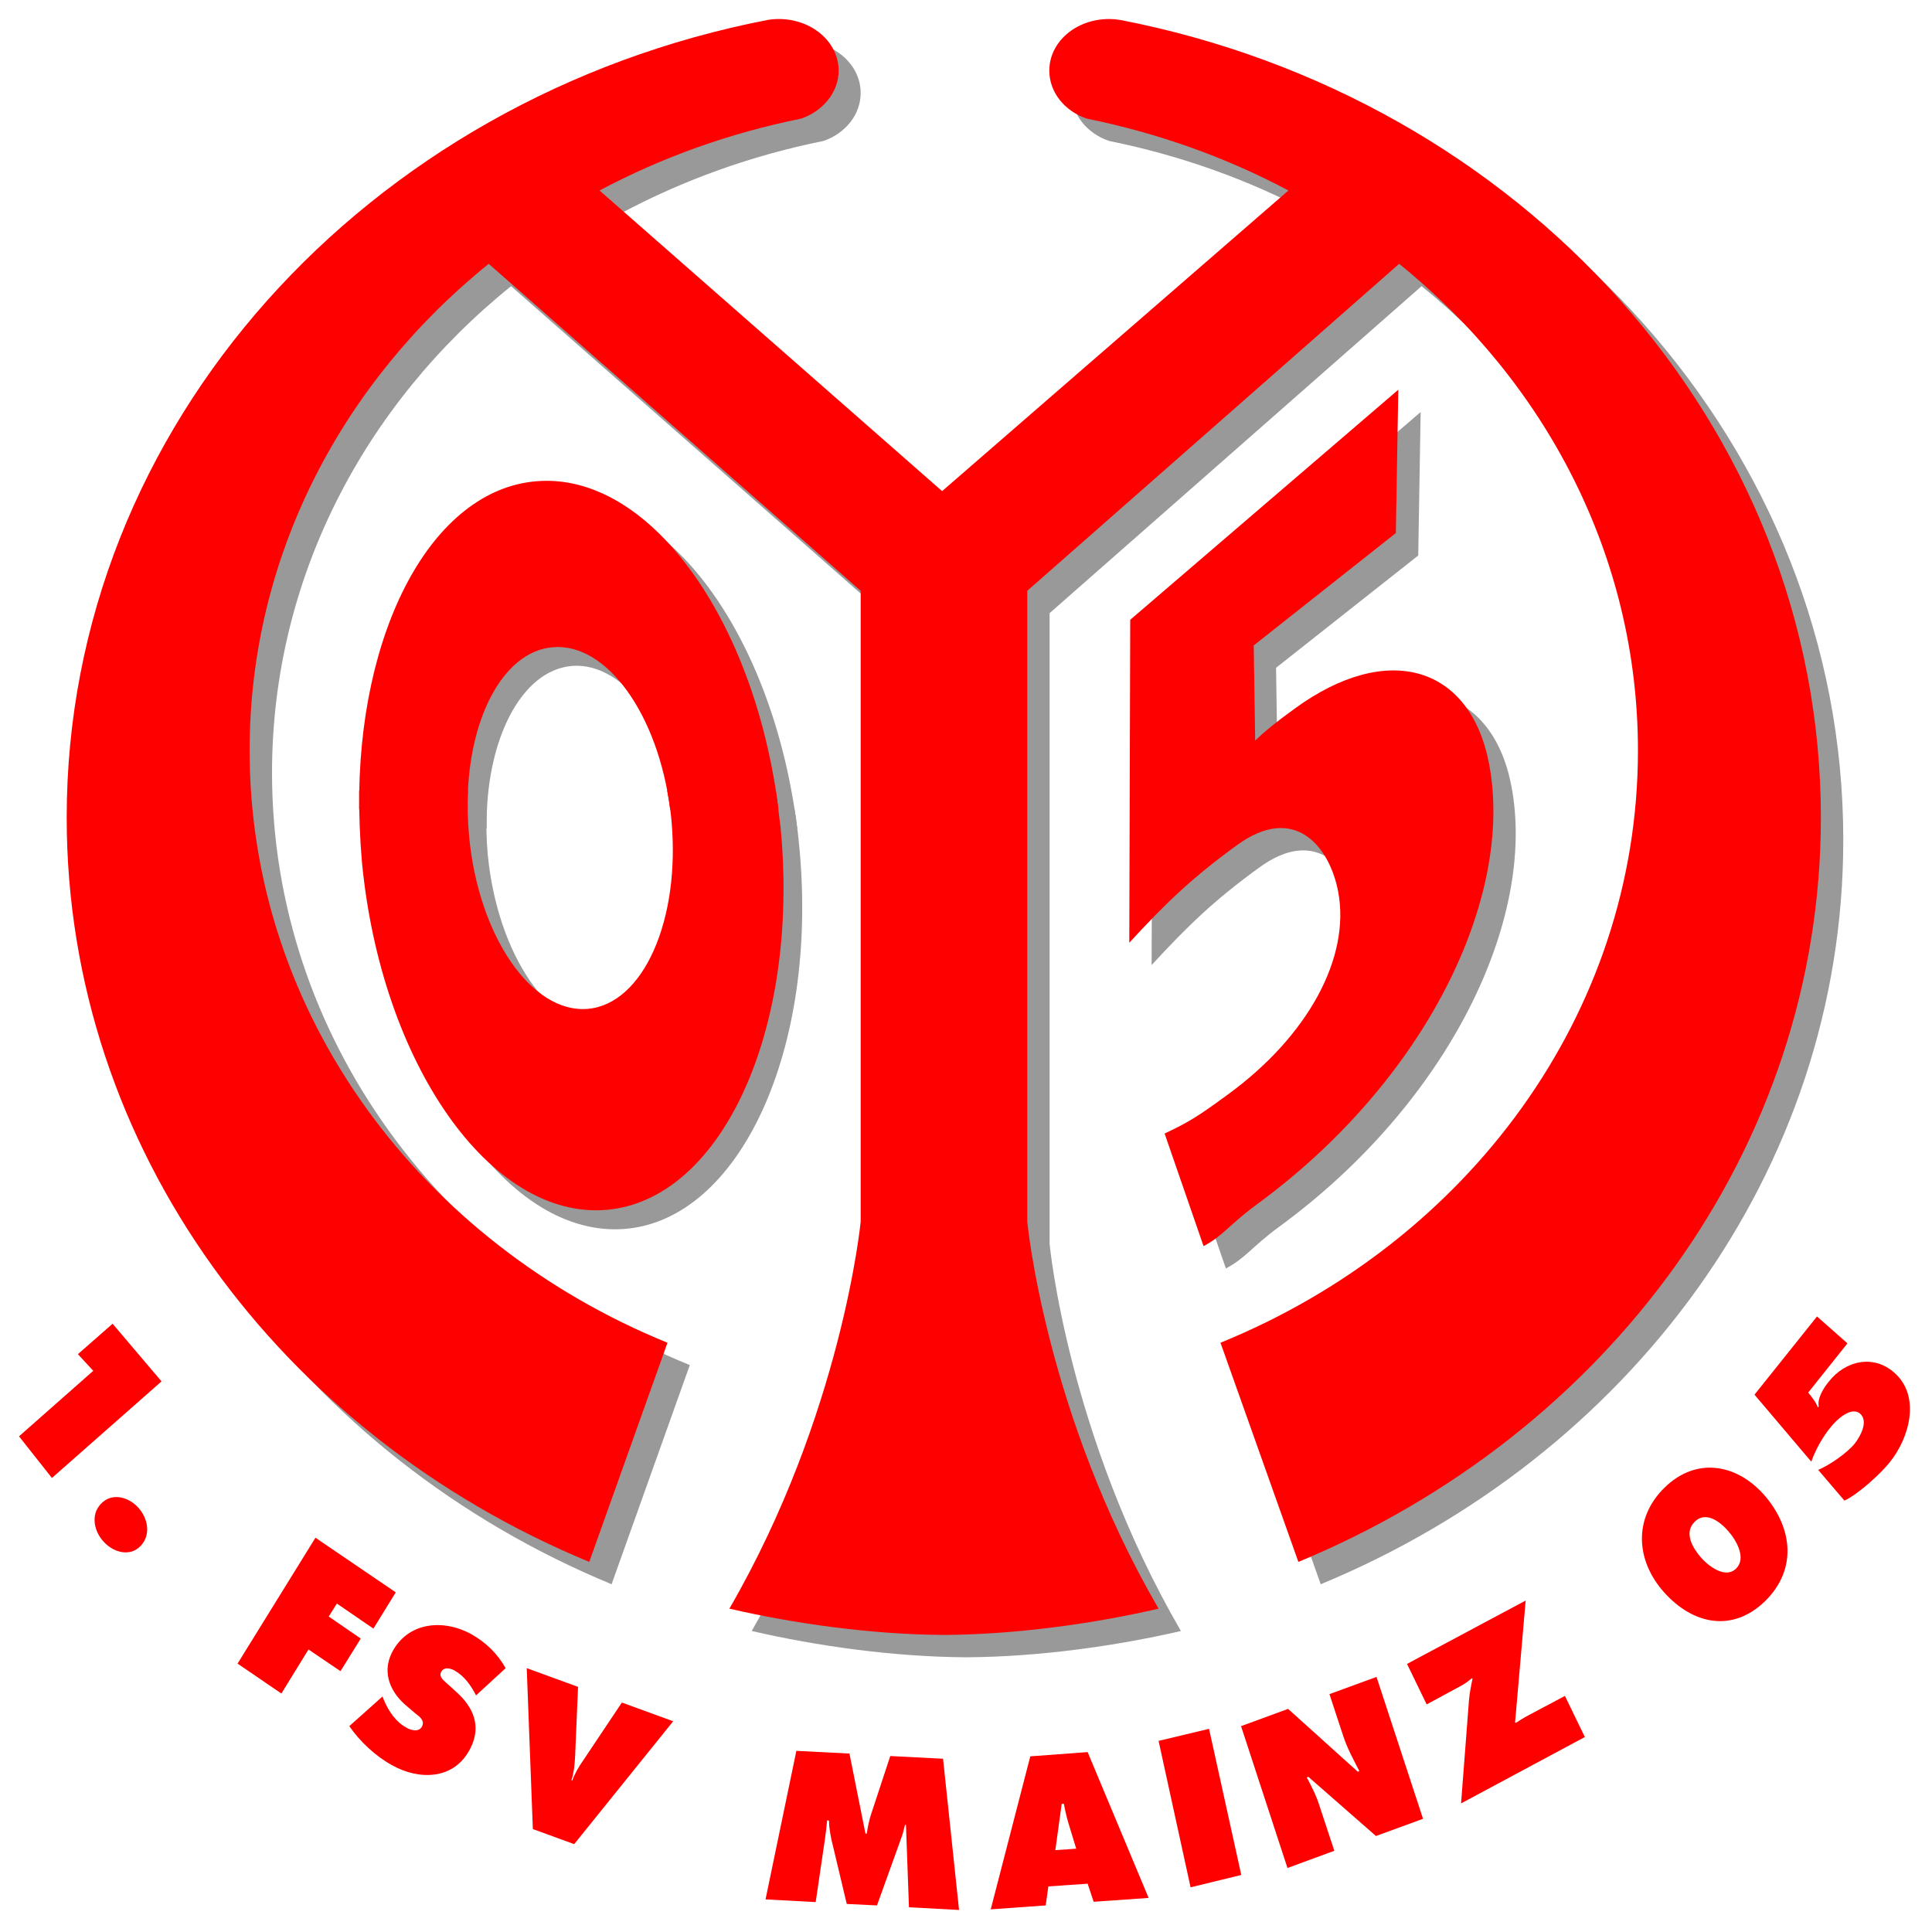
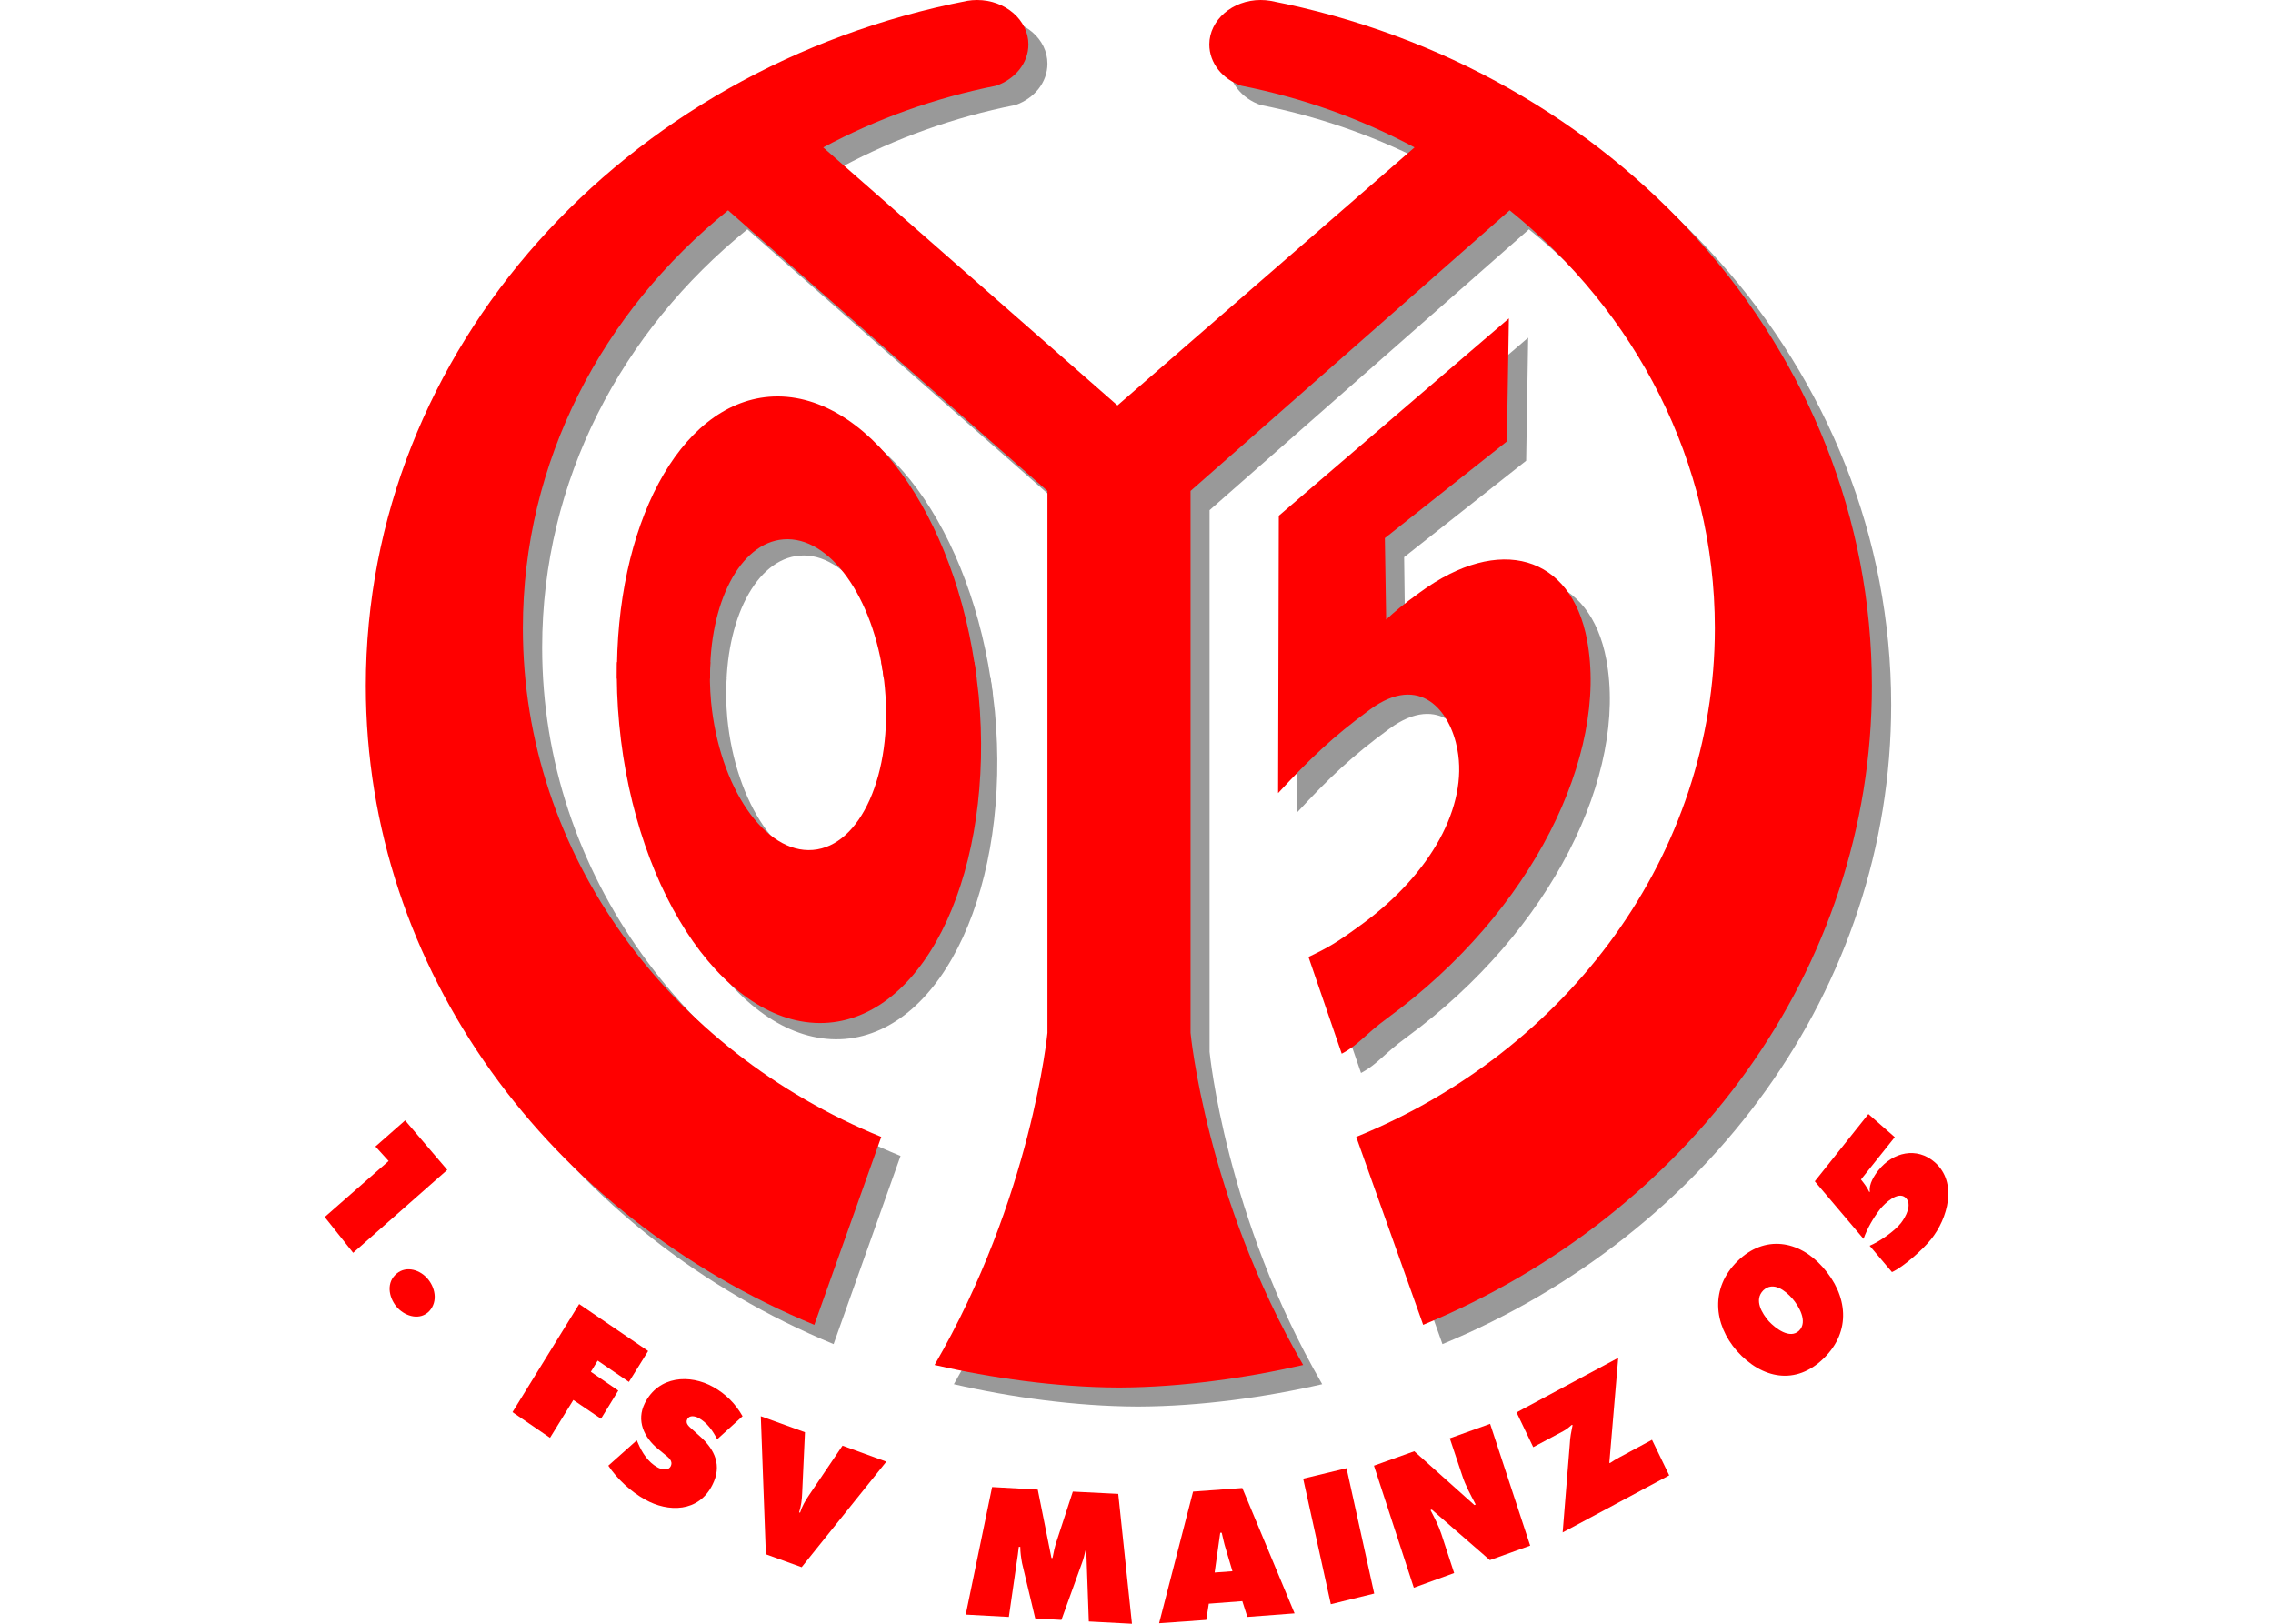
- <svg xmlns="http://www.w3.org/2000/svg" width="25pt" height="25pt" viewBox="0 0 25 25" version="1.1">
+ <svg xmlns="http://www.w3.org/2000/svg" width="35pt" height="25pt" viewBox="0 0 35 25" version="1.1">
  <g id="surface1">
-     <path style=" stroke:none;fill-rule:evenodd;fill:rgb(60%,60%,60%);fill-opacity:1;" d="M 17.09 20.5 C 21.074 18.852 23.852 15.16 23.852 10.867 C 23.852 5.789 19.961 1.551 14.785 0.547 C 14.734 0.539 14.688 0.535 14.637 0.535 C 14.211 0.535 13.867 0.832 13.867 1.203 C 13.867 1.484 14.066 1.727 14.352 1.824 C 15.281 2.012 16.16 2.328 16.961 2.754 L 12.48 6.645 L 8.047 2.754 C 8.848 2.328 9.723 2.012 10.656 1.824 C 10.938 1.727 11.137 1.484 11.137 1.203 C 11.137 0.832 10.793 0.535 10.367 0.535 C 10.316 0.535 10.27 0.539 10.223 0.547 C 5.043 1.551 1.152 5.789 1.152 10.867 C 1.152 15.16 3.93 18.852 7.914 20.5 L 8.926 17.664 C 5.742 16.367 3.52 13.422 3.52 10 C 3.52 7.488 4.715 5.234 6.613 3.703 L 11.426 7.934 C 11.426 7.934 11.426 16.23 11.426 16.098 C 11.426 16.098 11.188 18.582 9.727 21.105 C 10.574 21.301 11.562 21.438 12.48 21.445 L 12.527 21.445 C 13.441 21.438 14.434 21.301 15.281 21.105 C 13.816 18.582 13.582 16.098 13.582 16.098 C 13.582 16.23 13.582 7.934 13.582 7.934 L 18.395 3.703 C 20.289 5.234 21.484 7.488 21.484 10 C 21.484 13.422 19.266 16.367 16.082 17.664 Z M 17.09 20.5 " />
-     <path style=" stroke:none;fill-rule:evenodd;fill:rgb(60%,60%,60%);fill-opacity:1;" d="M 4.895 10.719 C 4.867 8.422 5.828 6.578 7.191 6.469 C 8.637 6.352 10.008 8.234 10.316 10.719 L 8.914 10.719 C 8.762 9.492 8.098 8.562 7.402 8.617 C 6.742 8.672 6.281 9.582 6.297 10.719 Z M 4.895 10.719 " />
-     <path style=" stroke:none;fill-rule:evenodd;fill:rgb(60%,60%,60%);fill-opacity:1;" d="M 4.93 11.402 C 4.898 11.086 4.887 10.773 4.895 10.469 L 6.301 10.469 C 6.289 10.66 6.293 10.859 6.312 11.062 C 6.438 12.355 7.121 13.355 7.844 13.297 C 8.566 13.242 9.055 12.145 8.93 10.852 C 8.918 10.723 8.898 10.594 8.875 10.469 L 10.281 10.469 C 10.309 10.633 10.328 10.797 10.344 10.969 C 10.59 13.57 9.578 15.781 8.086 15.902 C 6.59 16.023 5.176 14.008 4.93 11.402 Z M 4.93 11.402 " />
-     <path style=" stroke:none;fill-rule:evenodd;fill:rgb(60%,60%,60%);fill-opacity:1;" d="M 19.559 10.18 C 19.32 8.906 18.246 8.578 17.039 9.461 C 16.781 9.648 16.664 9.746 16.531 9.871 L 16.512 8.641 L 18.352 7.188 L 18.383 5.332 L 14.914 8.309 L 14.902 12.488 C 15.379 11.969 15.723 11.641 16.293 11.227 C 17.047 10.676 17.496 11.25 17.605 11.828 C 17.766 12.684 17.211 13.699 16.176 14.453 C 15.777 14.746 15.664 14.812 15.359 14.957 L 15.863 16.414 C 16.121 16.277 16.199 16.133 16.551 15.875 C 18.746 14.27 19.883 11.902 19.559 10.18 Z M 19.559 10.18 " />
-     <path style=" stroke:none;fill-rule:evenodd;fill:rgb(100%,0%,0%);fill-opacity:1;" d="M 16.801 20.211 C 20.785 18.562 23.562 14.871 23.562 10.578 C 23.562 5.5 19.672 1.262 14.496 0.258 C 14.445 0.25 14.398 0.246 14.352 0.246 C 13.922 0.246 13.578 0.543 13.578 0.914 C 13.578 1.195 13.777 1.438 14.062 1.535 C 14.992 1.723 15.871 2.039 16.672 2.465 L 12.191 6.355 L 7.758 2.465 C 8.559 2.039 9.434 1.723 10.367 1.535 C 10.648 1.438 10.852 1.195 10.852 0.914 C 10.852 0.543 10.504 0.246 10.078 0.246 C 10.027 0.246 9.98 0.25 9.934 0.258 C 4.754 1.262 0.863 5.5 0.863 10.578 C 0.863 14.871 3.641 18.562 7.625 20.211 L 8.637 17.375 C 5.453 16.078 3.23 13.133 3.23 9.711 C 3.23 7.199 4.426 4.945 6.324 3.414 L 11.137 7.645 C 11.137 7.645 11.137 15.941 11.137 15.809 C 11.137 15.809 10.898 18.293 9.438 20.816 C 10.285 21.012 11.273 21.148 12.191 21.156 L 12.238 21.156 C 13.152 21.148 14.145 21.012 14.992 20.816 C 13.527 18.293 13.293 15.809 13.293 15.809 C 13.293 15.941 13.293 7.645 13.293 7.645 L 18.105 3.414 C 20 4.945 21.195 7.199 21.195 9.711 C 21.195 13.133 18.977 16.078 15.793 17.375 Z M 16.801 20.211 " />
-     <path style=" stroke:none;fill-rule:evenodd;fill:rgb(100%,0%,0%);fill-opacity:1;" d="M 19.27 9.891 C 19.031 8.617 17.957 8.289 16.75 9.172 C 16.492 9.359 16.375 9.457 16.242 9.582 L 16.223 8.352 L 18.062 6.898 L 18.094 5.043 L 14.625 8.02 L 14.613 12.199 C 15.09 11.68 15.434 11.352 16.004 10.938 C 16.758 10.387 17.207 10.961 17.316 11.539 C 17.477 12.395 16.922 13.41 15.887 14.164 C 15.488 14.457 15.375 14.523 15.07 14.668 L 15.574 16.125 C 15.832 15.988 15.91 15.844 16.262 15.586 C 18.457 13.98 19.594 11.613 19.27 9.891 Z M 19.27 9.891 " />
-     <path style=" stroke:none;fill-rule:evenodd;fill:rgb(100%,0%,0%);fill-opacity:1;" d="M 4.648 10.473 C 4.621 8.176 5.582 6.336 6.945 6.227 C 8.391 6.109 9.762 7.992 10.074 10.473 L 8.672 10.473 C 8.516 9.246 7.852 8.316 7.156 8.375 C 6.5 8.426 6.035 9.336 6.051 10.473 Z M 4.648 10.473 " />
-     <path style=" stroke:none;fill-rule:evenodd;fill:rgb(100%,0%,0%);fill-opacity:1;" d="M 4.684 11.16 C 4.656 10.84 4.645 10.527 4.648 10.227 L 6.055 10.227 C 6.047 10.414 6.051 10.613 6.07 10.82 C 6.191 12.113 6.879 13.113 7.602 13.055 C 8.324 12.996 8.809 11.902 8.688 10.609 C 8.676 10.477 8.656 10.348 8.633 10.227 L 10.039 10.227 C 10.062 10.387 10.082 10.555 10.102 10.723 C 10.348 13.328 9.336 15.535 7.84 15.656 C 6.344 15.777 4.934 13.762 4.684 11.16 Z M 4.684 11.16 " />
-     <path style=" stroke:none;fill-rule:nonzero;fill:rgb(100%,0%,0%);fill-opacity:1;" d="M 1.008 17.523 L 1.207 17.738 L 0.246 18.586 L 0.672 19.125 L 2.09 17.875 L 1.457 17.129 Z M 1.008 17.523 " />
-     <path style=" stroke:none;fill-rule:nonzero;fill:rgb(100%,0%,0%);fill-opacity:1;" d="M 1.781 19.5 C 1.656 19.367 1.441 19.312 1.305 19.461 C 1.168 19.605 1.219 19.824 1.348 19.957 C 1.473 20.09 1.684 20.148 1.82 20.004 C 1.961 19.855 1.91 19.633 1.781 19.5 Z M 1.781 19.5 " />
-     <path style=" stroke:none;fill-rule:nonzero;fill:rgb(100%,0%,0%);fill-opacity:1;" d="M 3.074 21.527 L 3.641 21.914 L 3.992 21.344 L 4.406 21.625 L 4.668 21.203 L 4.254 20.918 L 4.359 20.75 L 4.832 21.074 L 5.121 20.605 L 4.082 19.898 Z M 3.074 21.527 " />
-     <path style=" stroke:none;fill-rule:nonzero;fill:rgb(100%,0%,0%);fill-opacity:1;" d="M 4.52 22.336 C 4.656 22.535 4.863 22.727 5.07 22.84 C 5.422 23.039 5.879 23.035 6.086 22.625 C 6.234 22.336 6.125 22.09 5.902 21.891 L 5.785 21.785 C 5.746 21.75 5.676 21.699 5.707 21.637 C 5.742 21.566 5.828 21.586 5.883 21.617 C 6.008 21.688 6.094 21.809 6.16 21.938 L 6.543 21.586 C 6.434 21.395 6.289 21.254 6.102 21.148 C 5.746 20.949 5.277 20.98 5.07 21.387 C 4.938 21.656 5.059 21.91 5.27 22.082 L 5.375 22.172 C 5.426 22.211 5.5 22.262 5.461 22.34 C 5.422 22.418 5.316 22.391 5.258 22.355 C 5.121 22.281 5.027 22.141 4.965 21.992 L 4.949 21.953 Z M 4.52 22.336 " />
-     <path style=" stroke:none;fill-rule:nonzero;fill:rgb(100%,0%,0%);fill-opacity:1;" d="M 8.047 22.031 L 7.543 22.785 C 7.488 22.863 7.438 22.949 7.406 23.039 L 7.395 23.035 C 7.426 22.941 7.434 22.848 7.441 22.746 L 7.48 21.828 L 6.816 21.586 L 6.895 23.668 L 7.43 23.863 L 8.711 22.273 Z M 8.047 22.031 " />
-     <path style=" stroke:none;fill-rule:nonzero;fill:rgb(100%,0%,0%);fill-opacity:1;" d="M 9.906 24.578 L 10.555 24.613 L 10.676 23.789 C 10.688 23.711 10.695 23.633 10.703 23.555 L 10.727 23.559 C 10.727 23.641 10.742 23.719 10.758 23.801 L 10.957 24.637 L 11.348 24.656 L 11.656 23.801 C 11.68 23.742 11.695 23.676 11.711 23.613 L 11.723 23.613 L 11.762 24.68 L 12.41 24.715 L 12.203 22.758 L 11.52 22.723 L 11.273 23.473 C 11.246 23.551 11.23 23.641 11.215 23.727 L 11.199 23.727 L 10.992 22.691 L 10.305 22.656 Z M 9.906 24.578 " />
-     <path style=" stroke:none;fill-rule:evenodd;fill:rgb(100%,0%,0%);fill-opacity:1;" d="M 13.566 24.41 L 14.074 24.375 L 14.152 24.609 L 14.863 24.559 L 14.074 22.672 L 13.332 22.727 L 12.82 24.707 L 13.531 24.656 Z M 13.656 23.941 L 13.738 23.344 L 13.766 23.34 C 13.781 23.422 13.801 23.508 13.824 23.586 L 13.926 23.922 Z M 13.656 23.941 " />
-     <path style=" stroke:none;fill-rule:nonzero;fill:rgb(100%,0%,0%);fill-opacity:1;" d="M 15.406 24.422 L 16.062 24.262 L 15.645 22.371 L 14.992 22.527 Z M 15.406 24.422 " />
-     <path style=" stroke:none;fill-rule:nonzero;fill:rgb(100%,0%,0%);fill-opacity:1;" d="M 16.66 24.172 L 17.266 23.949 L 17.07 23.355 C 17.031 23.23 16.973 23.121 16.91 23 L 16.93 22.992 L 17.805 23.758 L 18.414 23.535 L 17.812 21.699 L 17.203 21.922 L 17.383 22.469 C 17.434 22.625 17.516 22.773 17.59 22.918 L 17.57 22.926 L 16.668 22.113 L 16.059 22.336 Z M 16.66 24.172 " />
-     <path style=" stroke:none;fill-rule:nonzero;fill:rgb(100%,0%,0%);fill-opacity:1;" d="M 18.207 21.531 L 18.461 22.055 L 18.91 21.812 C 18.961 21.785 19 21.754 19.043 21.719 L 19.055 21.719 C 19.035 21.816 19.016 21.906 19.008 22.008 L 18.906 23.336 L 20.508 22.477 L 20.25 21.945 L 19.75 22.211 C 19.707 22.234 19.66 22.266 19.617 22.293 L 19.605 22.289 L 19.742 20.711 Z M 18.207 21.531 " />
-     <path style=" stroke:none;fill-rule:evenodd;fill:rgb(100%,0%,0%);fill-opacity:1;" d="M 21.539 19.25 C 21.129 19.652 21.172 20.199 21.531 20.602 C 21.91 21.027 22.422 21.125 22.84 20.719 C 23.258 20.309 23.199 19.766 22.824 19.34 C 22.465 18.938 21.945 18.852 21.539 19.25 Z M 21.93 19.691 C 22.074 19.547 22.262 19.695 22.363 19.812 C 22.461 19.922 22.605 20.16 22.465 20.297 C 22.328 20.434 22.109 20.266 22.012 20.156 C 21.91 20.039 21.781 19.836 21.93 19.691 Z M 21.93 19.691 " />
-     <path style=" stroke:none;fill-rule:nonzero;fill:rgb(100%,0%,0%);fill-opacity:1;" d="M 22.703 18.047 L 23.438 18.914 C 23.496 18.754 23.582 18.598 23.691 18.465 C 23.758 18.379 23.953 18.191 24.07 18.293 C 24.18 18.391 24.074 18.586 24 18.68 C 23.902 18.801 23.672 18.961 23.527 19.02 L 23.867 19.418 C 24.043 19.336 24.328 19.078 24.453 18.922 C 24.707 18.609 24.859 18.066 24.512 17.762 C 24.242 17.523 23.879 17.605 23.664 17.879 C 23.602 17.953 23.512 18.094 23.535 18.199 L 23.523 18.211 C 23.496 18.141 23.445 18.078 23.398 18.02 L 23.906 17.383 L 23.512 17.035 Z M 22.703 18.047 " />
+     <path style=" stroke:none;fill-rule:evenodd;fill:rgb(60%,60%,60%);fill-opacity:1;" d="M 22.211 20.695 C 26.281 19.012 29.121 15.238 29.121 10.852 C 29.121 5.664 25.145 1.336 19.852 0.309 C 19.805 0.301 19.758 0.297 19.707 0.297 C 19.27 0.297 18.918 0.602 18.918 0.98 C 18.918 1.27 19.121 1.516 19.41 1.617 C 20.363 1.805 21.258 2.129 22.078 2.566 L 17.5 6.539 L 12.969 2.566 C 13.789 2.129 14.684 1.805 15.637 1.617 C 15.926 1.516 16.129 1.27 16.129 0.98 C 16.129 0.602 15.777 0.297 15.34 0.297 C 15.289 0.297 15.242 0.301 15.195 0.309 C 9.902 1.336 5.926 5.664 5.926 10.852 C 5.926 15.238 8.766 19.012 12.836 20.695 L 13.867 17.797 C 10.613 16.473 8.348 13.461 8.348 9.969 C 8.348 7.398 9.57 5.098 11.508 3.531 L 16.422 7.855 C 16.422 7.855 16.422 16.328 16.422 16.195 C 16.422 16.195 16.18 18.734 14.688 21.312 C 15.555 21.512 16.566 21.652 17.5 21.656 L 17.547 21.656 C 18.484 21.652 19.492 21.512 20.359 21.312 C 18.867 18.734 18.625 16.195 18.625 16.195 C 18.625 16.328 18.625 7.855 18.625 7.855 L 23.543 3.531 C 25.48 5.098 26.699 7.398 26.699 9.969 C 26.699 13.461 24.434 16.473 21.18 17.797 Z M 22.211 20.695 " />
+     <path style=" stroke:none;fill-rule:evenodd;fill:rgb(60%,60%,60%);fill-opacity:1;" d="M 9.75 10.699 C 9.723 8.355 10.703 6.473 12.094 6.359 C 13.574 6.242 14.973 8.164 15.289 10.699 L 13.859 10.699 C 13.699 9.445 13.023 8.496 12.312 8.555 C 11.641 8.609 11.168 9.539 11.184 10.699 Z M 9.75 10.699 " />
+     <path style=" stroke:none;fill-rule:evenodd;fill:rgb(60%,60%,60%);fill-opacity:1;" d="M 9.785 11.402 C 9.754 11.074 9.742 10.758 9.75 10.445 L 11.188 10.445 C 11.176 10.641 11.18 10.844 11.199 11.055 C 11.328 12.375 12.027 13.395 12.766 13.336 C 13.504 13.277 14 12.156 13.875 10.836 C 13.863 10.703 13.844 10.574 13.82 10.445 L 15.254 10.445 C 15.281 10.613 15.301 10.781 15.32 10.953 C 15.57 13.613 14.535 15.871 13.008 15.996 C 11.48 16.117 10.039 14.062 9.785 11.402 Z M 9.785 11.402 " />
+     <path style=" stroke:none;fill-rule:evenodd;fill:rgb(60%,60%,60%);fill-opacity:1;" d="M 24.734 10.152 C 24.488 8.848 23.391 8.516 22.156 9.414 C 21.895 9.609 21.777 9.707 21.637 9.836 L 21.621 8.578 L 23.5 7.094 L 23.531 5.199 L 19.984 8.238 L 19.973 12.508 C 20.461 11.98 20.812 11.645 21.395 11.219 C 22.164 10.656 22.625 11.242 22.738 11.836 C 22.898 12.707 22.332 13.746 21.277 14.516 C 20.871 14.812 20.754 14.883 20.445 15.031 L 20.957 16.52 C 21.219 16.379 21.297 16.234 21.66 15.969 C 23.902 14.328 25.062 11.906 24.734 10.152 Z M 24.734 10.152 " />
+     <path style=" stroke:none;fill-rule:evenodd;fill:rgb(100%,0%,0%);fill-opacity:1;" d="M 21.914 20.398 C 25.988 18.715 28.824 14.941 28.824 10.559 C 28.824 5.367 24.848 1.039 19.559 0.012 C 19.508 0.004 19.461 0 19.41 0 C 18.977 0 18.621 0.309 18.621 0.684 C 18.621 0.973 18.824 1.219 19.113 1.32 C 20.066 1.508 20.965 1.832 21.781 2.27 L 17.207 6.242 L 12.676 2.27 C 13.492 1.832 14.391 1.508 15.34 1.32 C 15.629 1.219 15.836 0.973 15.836 0.684 C 15.836 0.309 15.48 0 15.047 0 C 14.996 0 14.945 0.004 14.898 0.012 C 9.609 1.039 5.633 5.367 5.633 10.559 C 5.633 14.941 8.469 18.715 12.539 20.398 L 13.57 17.504 C 10.32 16.18 8.051 13.164 8.051 9.672 C 8.051 7.105 9.273 4.801 11.211 3.238 L 16.129 7.559 C 16.129 7.559 16.129 16.035 16.129 15.902 C 16.129 15.902 15.887 18.438 14.391 21.016 C 15.258 21.215 16.27 21.359 17.207 21.363 L 17.254 21.363 C 18.188 21.359 19.199 21.215 20.066 21.016 C 18.57 18.438 18.332 15.902 18.332 15.902 C 18.332 16.035 18.332 7.559 18.332 7.559 L 23.246 3.238 C 25.184 4.801 26.406 7.105 26.406 9.672 C 26.406 13.164 24.137 16.18 20.883 17.504 Z M 21.914 20.398 " />
+     <path style=" stroke:none;fill-rule:evenodd;fill:rgb(100%,0%,0%);fill-opacity:1;" d="M 24.438 9.855 C 24.195 8.555 23.094 8.219 21.863 9.121 C 21.598 9.312 21.48 9.414 21.344 9.539 L 21.324 8.285 L 23.203 6.797 L 23.234 4.902 L 19.691 7.941 L 19.68 12.211 C 20.168 11.684 20.516 11.348 21.098 10.922 C 21.867 10.359 22.332 10.945 22.441 11.539 C 22.605 12.414 22.035 13.449 20.98 14.223 C 20.574 14.52 20.457 14.586 20.148 14.734 L 20.66 16.223 C 20.922 16.086 21.004 15.938 21.367 15.672 C 23.609 14.035 24.766 11.613 24.438 9.855 Z M 24.438 9.855 " />
+     <path style=" stroke:none;fill-rule:evenodd;fill:rgb(100%,0%,0%);fill-opacity:1;" d="M 9.5 10.449 C 9.473 8.105 10.453 6.223 11.844 6.109 C 13.324 5.992 14.723 7.914 15.039 10.449 L 13.609 10.449 C 13.449 9.195 12.773 8.246 12.062 8.305 C 11.391 8.359 10.918 9.289 10.934 10.449 Z M 9.5 10.449 " />
+     <path style=" stroke:none;fill-rule:evenodd;fill:rgb(100%,0%,0%);fill-opacity:1;" d="M 9.535 11.152 C 9.504 10.824 9.492 10.508 9.5 10.195 L 10.938 10.195 C 10.926 10.391 10.93 10.594 10.949 10.805 C 11.078 12.125 11.777 13.145 12.516 13.086 C 13.254 13.027 13.75 11.906 13.625 10.586 C 13.613 10.453 13.594 10.324 13.57 10.195 L 15.004 10.195 C 15.031 10.363 15.051 10.531 15.07 10.703 C 15.32 13.363 14.285 15.621 12.758 15.746 C 11.23 15.867 9.789 13.812 9.535 11.152 Z M 9.535 11.152 " />
+     <path style=" stroke:none;fill-rule:nonzero;fill:rgb(100%,0%,0%);fill-opacity:1;" d="M 6.238 17.25 L 5.781 17.652 L 5.984 17.875 L 5 18.738 L 5.438 19.289 L 6.887 18.012 Z M 6.238 17.25 " />
+     <path style=" stroke:none;fill-rule:nonzero;fill:rgb(100%,0%,0%);fill-opacity:1;" d="M 6.57 19.672 C 6.441 19.535 6.223 19.484 6.082 19.633 C 5.941 19.777 5.996 20.004 6.125 20.141 C 6.254 20.273 6.469 20.332 6.609 20.188 C 6.75 20.035 6.699 19.809 6.57 19.672 Z M 6.57 19.672 " />
+     <path style=" stroke:none;fill-rule:nonzero;fill:rgb(100%,0%,0%);fill-opacity:1;" d="M 9.098 21.121 L 9.203 20.949 L 9.684 21.277 L 9.98 20.801 L 8.918 20.078 L 7.891 21.742 L 8.469 22.137 L 8.828 21.555 L 9.254 21.844 L 9.52 21.41 Z M 9.098 21.121 " />
+     <path style=" stroke:none;fill-rule:nonzero;fill:rgb(100%,0%,0%);fill-opacity:1;" d="M 9.367 22.566 C 9.504 22.773 9.719 22.969 9.93 23.086 C 10.289 23.289 10.758 23.285 10.969 22.863 C 11.121 22.566 11.008 22.32 10.781 22.117 L 10.66 22.008 C 10.617 21.969 10.547 21.918 10.582 21.852 C 10.617 21.781 10.707 21.805 10.758 21.832 C 10.891 21.906 10.977 22.031 11.043 22.16 L 11.434 21.805 C 11.324 21.609 11.172 21.461 10.984 21.355 C 10.621 21.152 10.141 21.184 9.93 21.602 C 9.793 21.875 9.918 22.133 10.133 22.309 L 10.242 22.398 C 10.293 22.441 10.367 22.492 10.328 22.574 C 10.289 22.652 10.18 22.625 10.121 22.59 C 9.98 22.512 9.887 22.367 9.824 22.219 L 9.805 22.176 Z M 9.367 22.566 " />
+     <path style=" stroke:none;fill-rule:nonzero;fill:rgb(100%,0%,0%);fill-opacity:1;" d="M 12.973 22.258 L 12.453 23.027 C 12.398 23.109 12.348 23.195 12.32 23.289 L 12.305 23.285 C 12.336 23.188 12.348 23.09 12.352 22.988 L 12.395 22.051 L 11.715 21.805 L 11.793 23.93 L 12.344 24.129 L 13.648 22.504 Z M 12.973 22.258 " />
+     <path style=" stroke:none;fill-rule:nonzero;fill:rgb(100%,0%,0%);fill-opacity:1;" d="M 14.871 24.859 L 15.535 24.895 L 15.656 24.055 C 15.668 23.977 15.68 23.895 15.688 23.816 L 15.711 23.816 C 15.711 23.902 15.723 23.98 15.738 24.066 L 15.941 24.918 L 16.344 24.941 L 16.66 24.066 C 16.684 24.004 16.699 23.938 16.715 23.871 L 16.727 23.875 L 16.766 24.965 L 17.43 25 L 17.219 23 L 16.52 22.965 L 16.27 23.73 C 16.242 23.812 16.223 23.902 16.207 23.988 L 16.191 23.988 L 15.98 22.934 L 15.277 22.895 Z M 14.871 24.859 " />
+     <path style=" stroke:none;fill-rule:evenodd;fill:rgb(100%,0%,0%);fill-opacity:1;" d="M 18.613 24.691 L 19.129 24.652 L 19.207 24.895 L 19.934 24.84 L 19.129 22.91 L 18.371 22.965 L 17.848 24.992 L 18.574 24.941 Z M 18.703 24.211 L 18.789 23.598 L 18.812 23.598 C 18.832 23.68 18.848 23.766 18.875 23.848 L 18.977 24.191 Z M 18.703 24.211 " />
+     <path style=" stroke:none;fill-rule:nonzero;fill:rgb(100%,0%,0%);fill-opacity:1;" d="M 20.066 22.766 L 20.492 24.699 L 21.16 24.535 L 20.734 22.605 Z M 20.066 22.766 " />
+     <path style=" stroke:none;fill-rule:nonzero;fill:rgb(100%,0%,0%);fill-opacity:1;" d="M 21.77 24.445 L 22.391 24.219 L 22.191 23.609 C 22.148 23.484 22.09 23.371 22.027 23.25 L 22.047 23.242 L 22.941 24.02 L 23.562 23.797 L 22.945 21.922 L 22.324 22.145 L 22.512 22.707 C 22.562 22.867 22.645 23.016 22.723 23.164 L 22.703 23.172 L 21.777 22.344 L 21.156 22.566 Z M 21.77 24.445 " />
+     <path style=" stroke:none;fill-rule:nonzero;fill:rgb(100%,0%,0%);fill-opacity:1;" d="M 23.352 21.746 L 23.609 22.281 L 24.07 22.035 C 24.121 22.008 24.164 21.973 24.203 21.938 L 24.215 21.941 C 24.195 22.039 24.176 22.133 24.172 22.234 L 24.062 23.594 L 25.703 22.715 L 25.438 22.168 L 24.93 22.441 C 24.883 22.465 24.836 22.496 24.789 22.527 L 24.781 22.52 L 24.918 20.906 Z M 23.352 21.746 " />
+     <path style=" stroke:none;fill-rule:evenodd;fill:rgb(100%,0%,0%);fill-opacity:1;" d="M 26.754 19.418 C 26.336 19.828 26.383 20.387 26.746 20.801 C 27.133 21.234 27.656 21.332 28.082 20.914 C 28.512 20.496 28.453 19.941 28.066 19.508 C 27.699 19.094 27.172 19.008 26.754 19.418 Z M 27.152 19.867 C 27.305 19.723 27.492 19.871 27.598 19.992 C 27.695 20.102 27.844 20.348 27.703 20.488 C 27.562 20.625 27.34 20.453 27.238 20.344 C 27.133 20.223 27.004 20.016 27.152 19.867 Z M 27.152 19.867 " />
+     <path style=" stroke:none;fill-rule:nonzero;fill:rgb(100%,0%,0%);fill-opacity:1;" d="M 27.945 18.188 L 28.695 19.074 C 28.754 18.91 28.844 18.754 28.953 18.613 C 29.023 18.527 29.223 18.336 29.34 18.438 C 29.453 18.539 29.344 18.738 29.27 18.832 C 29.172 18.957 28.934 19.121 28.789 19.18 L 29.133 19.586 C 29.312 19.504 29.605 19.242 29.734 19.082 C 29.992 18.762 30.148 18.207 29.793 17.895 C 29.516 17.652 29.148 17.738 28.926 18.016 C 28.863 18.094 28.773 18.234 28.793 18.344 L 28.785 18.355 C 28.754 18.285 28.703 18.219 28.656 18.16 L 29.176 17.508 L 28.77 17.152 Z M 27.945 18.188 " />
  </g>
</svg>
